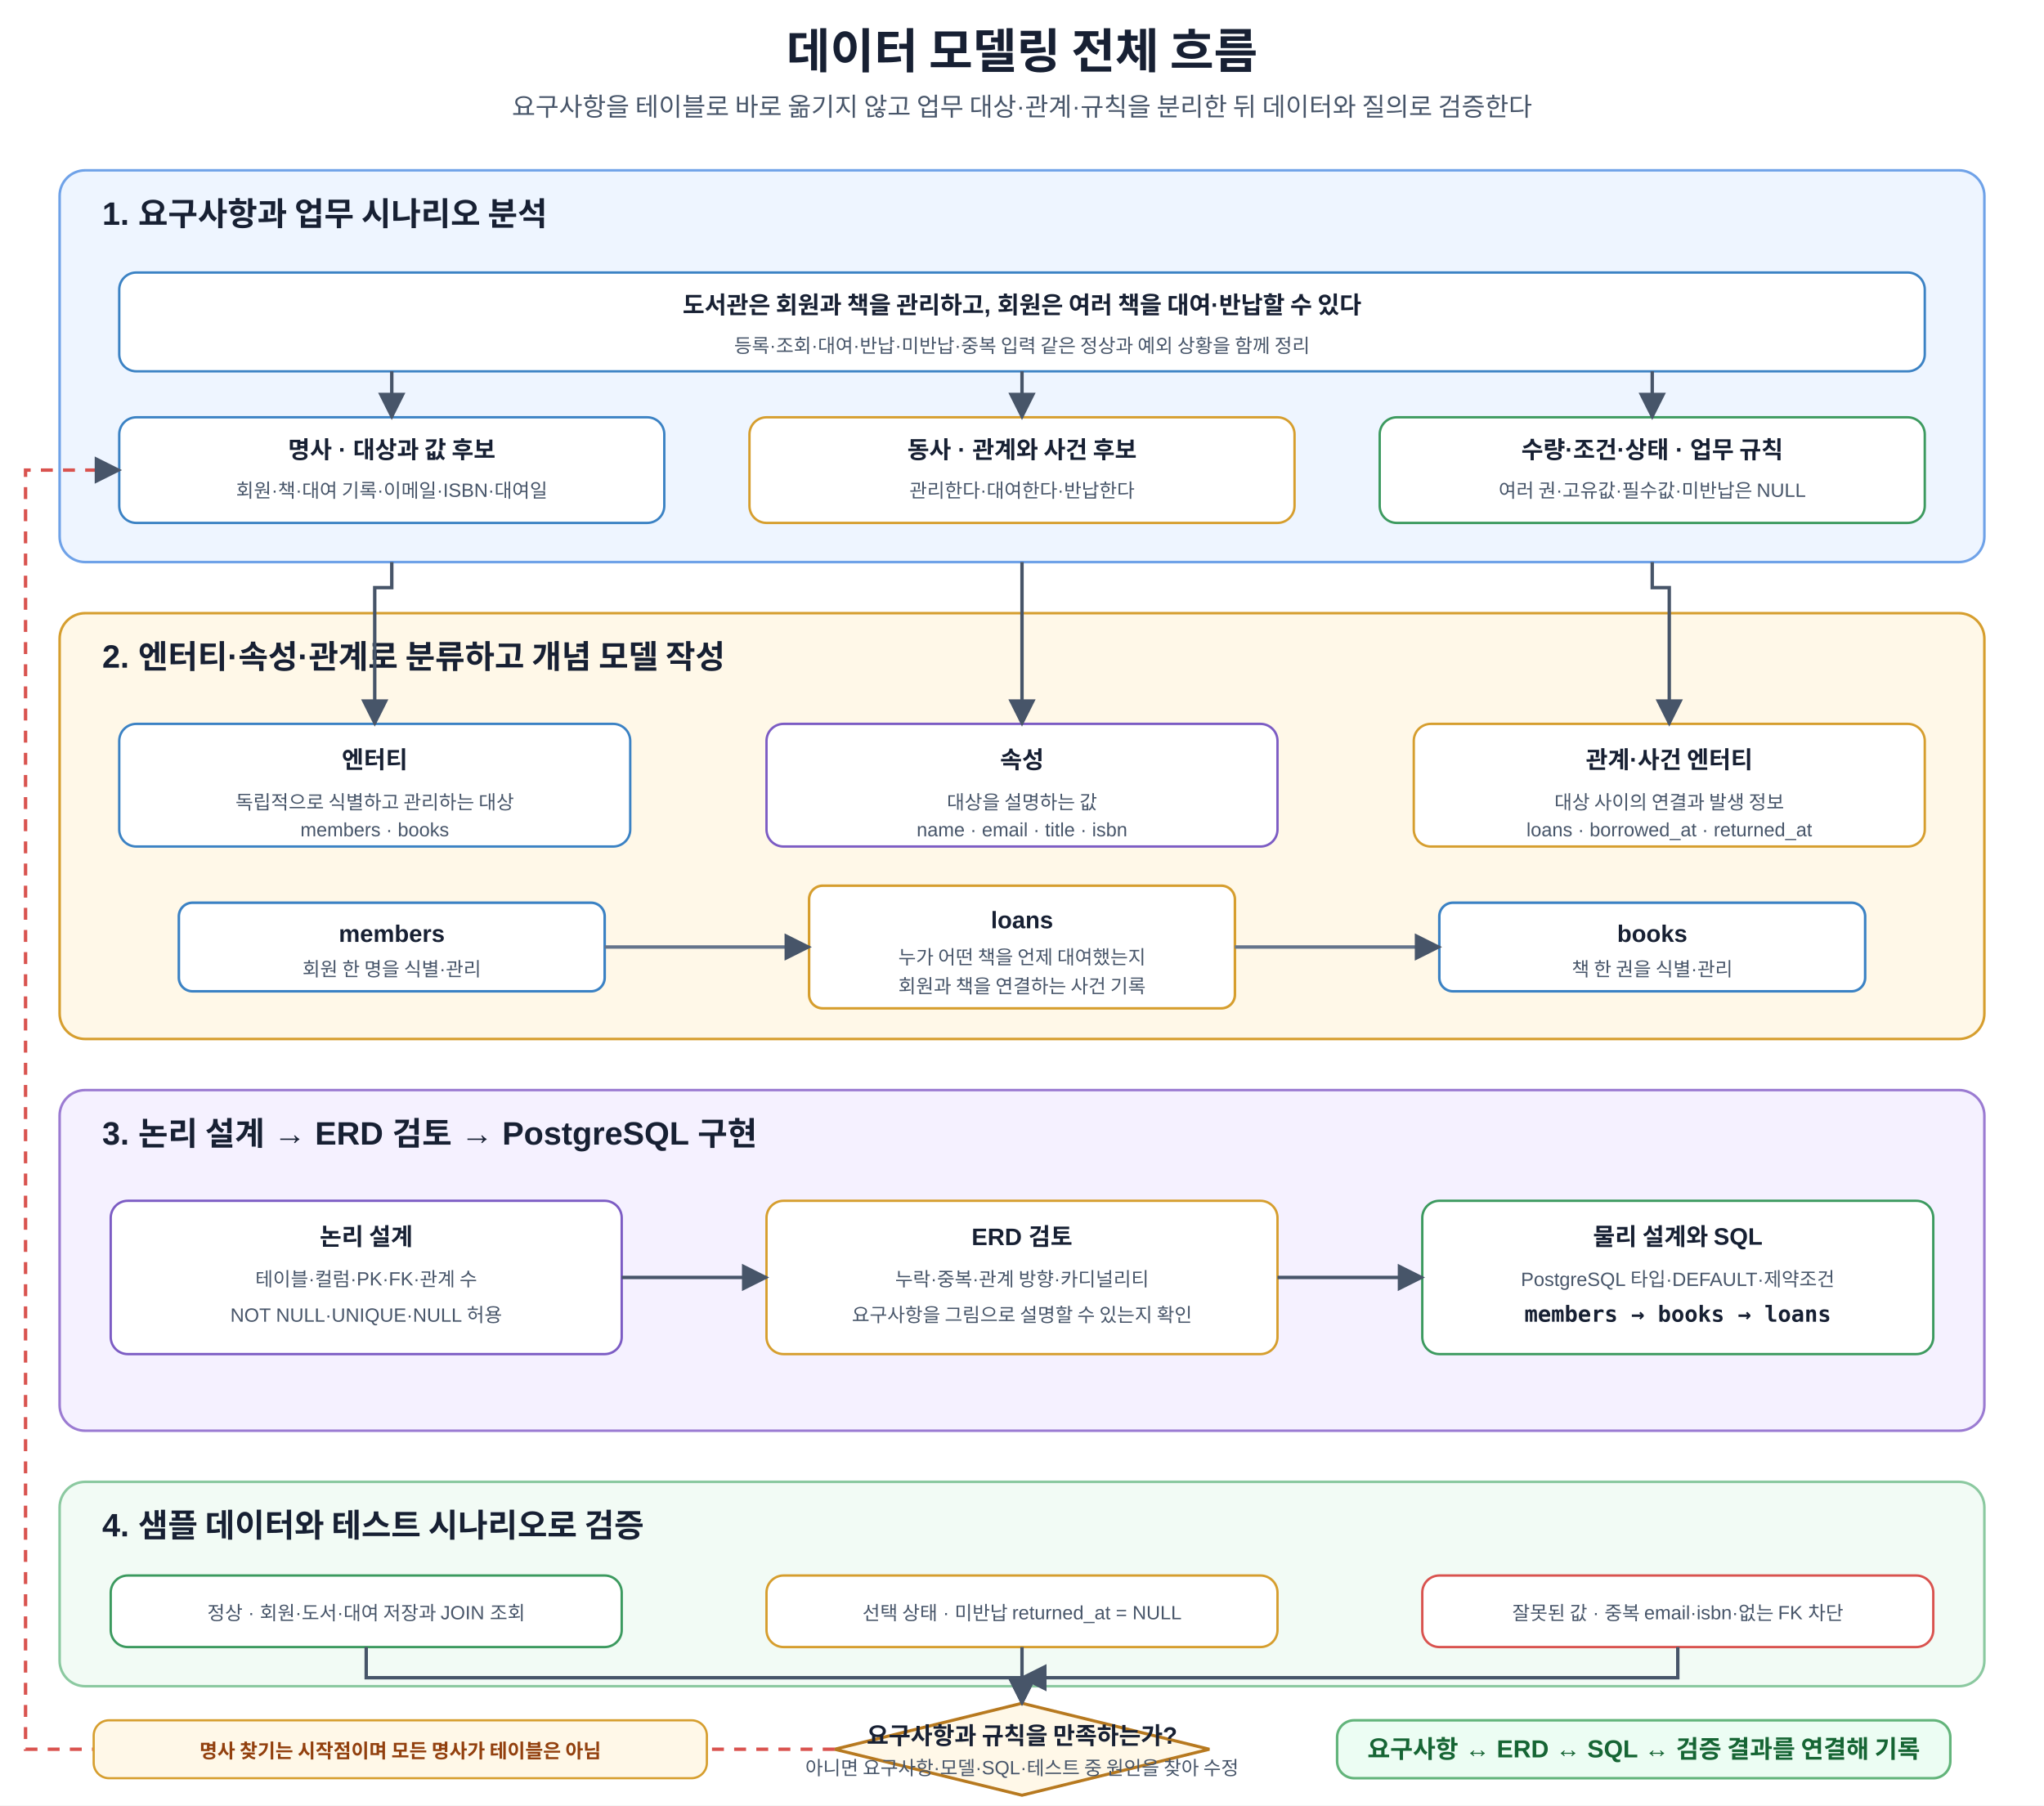
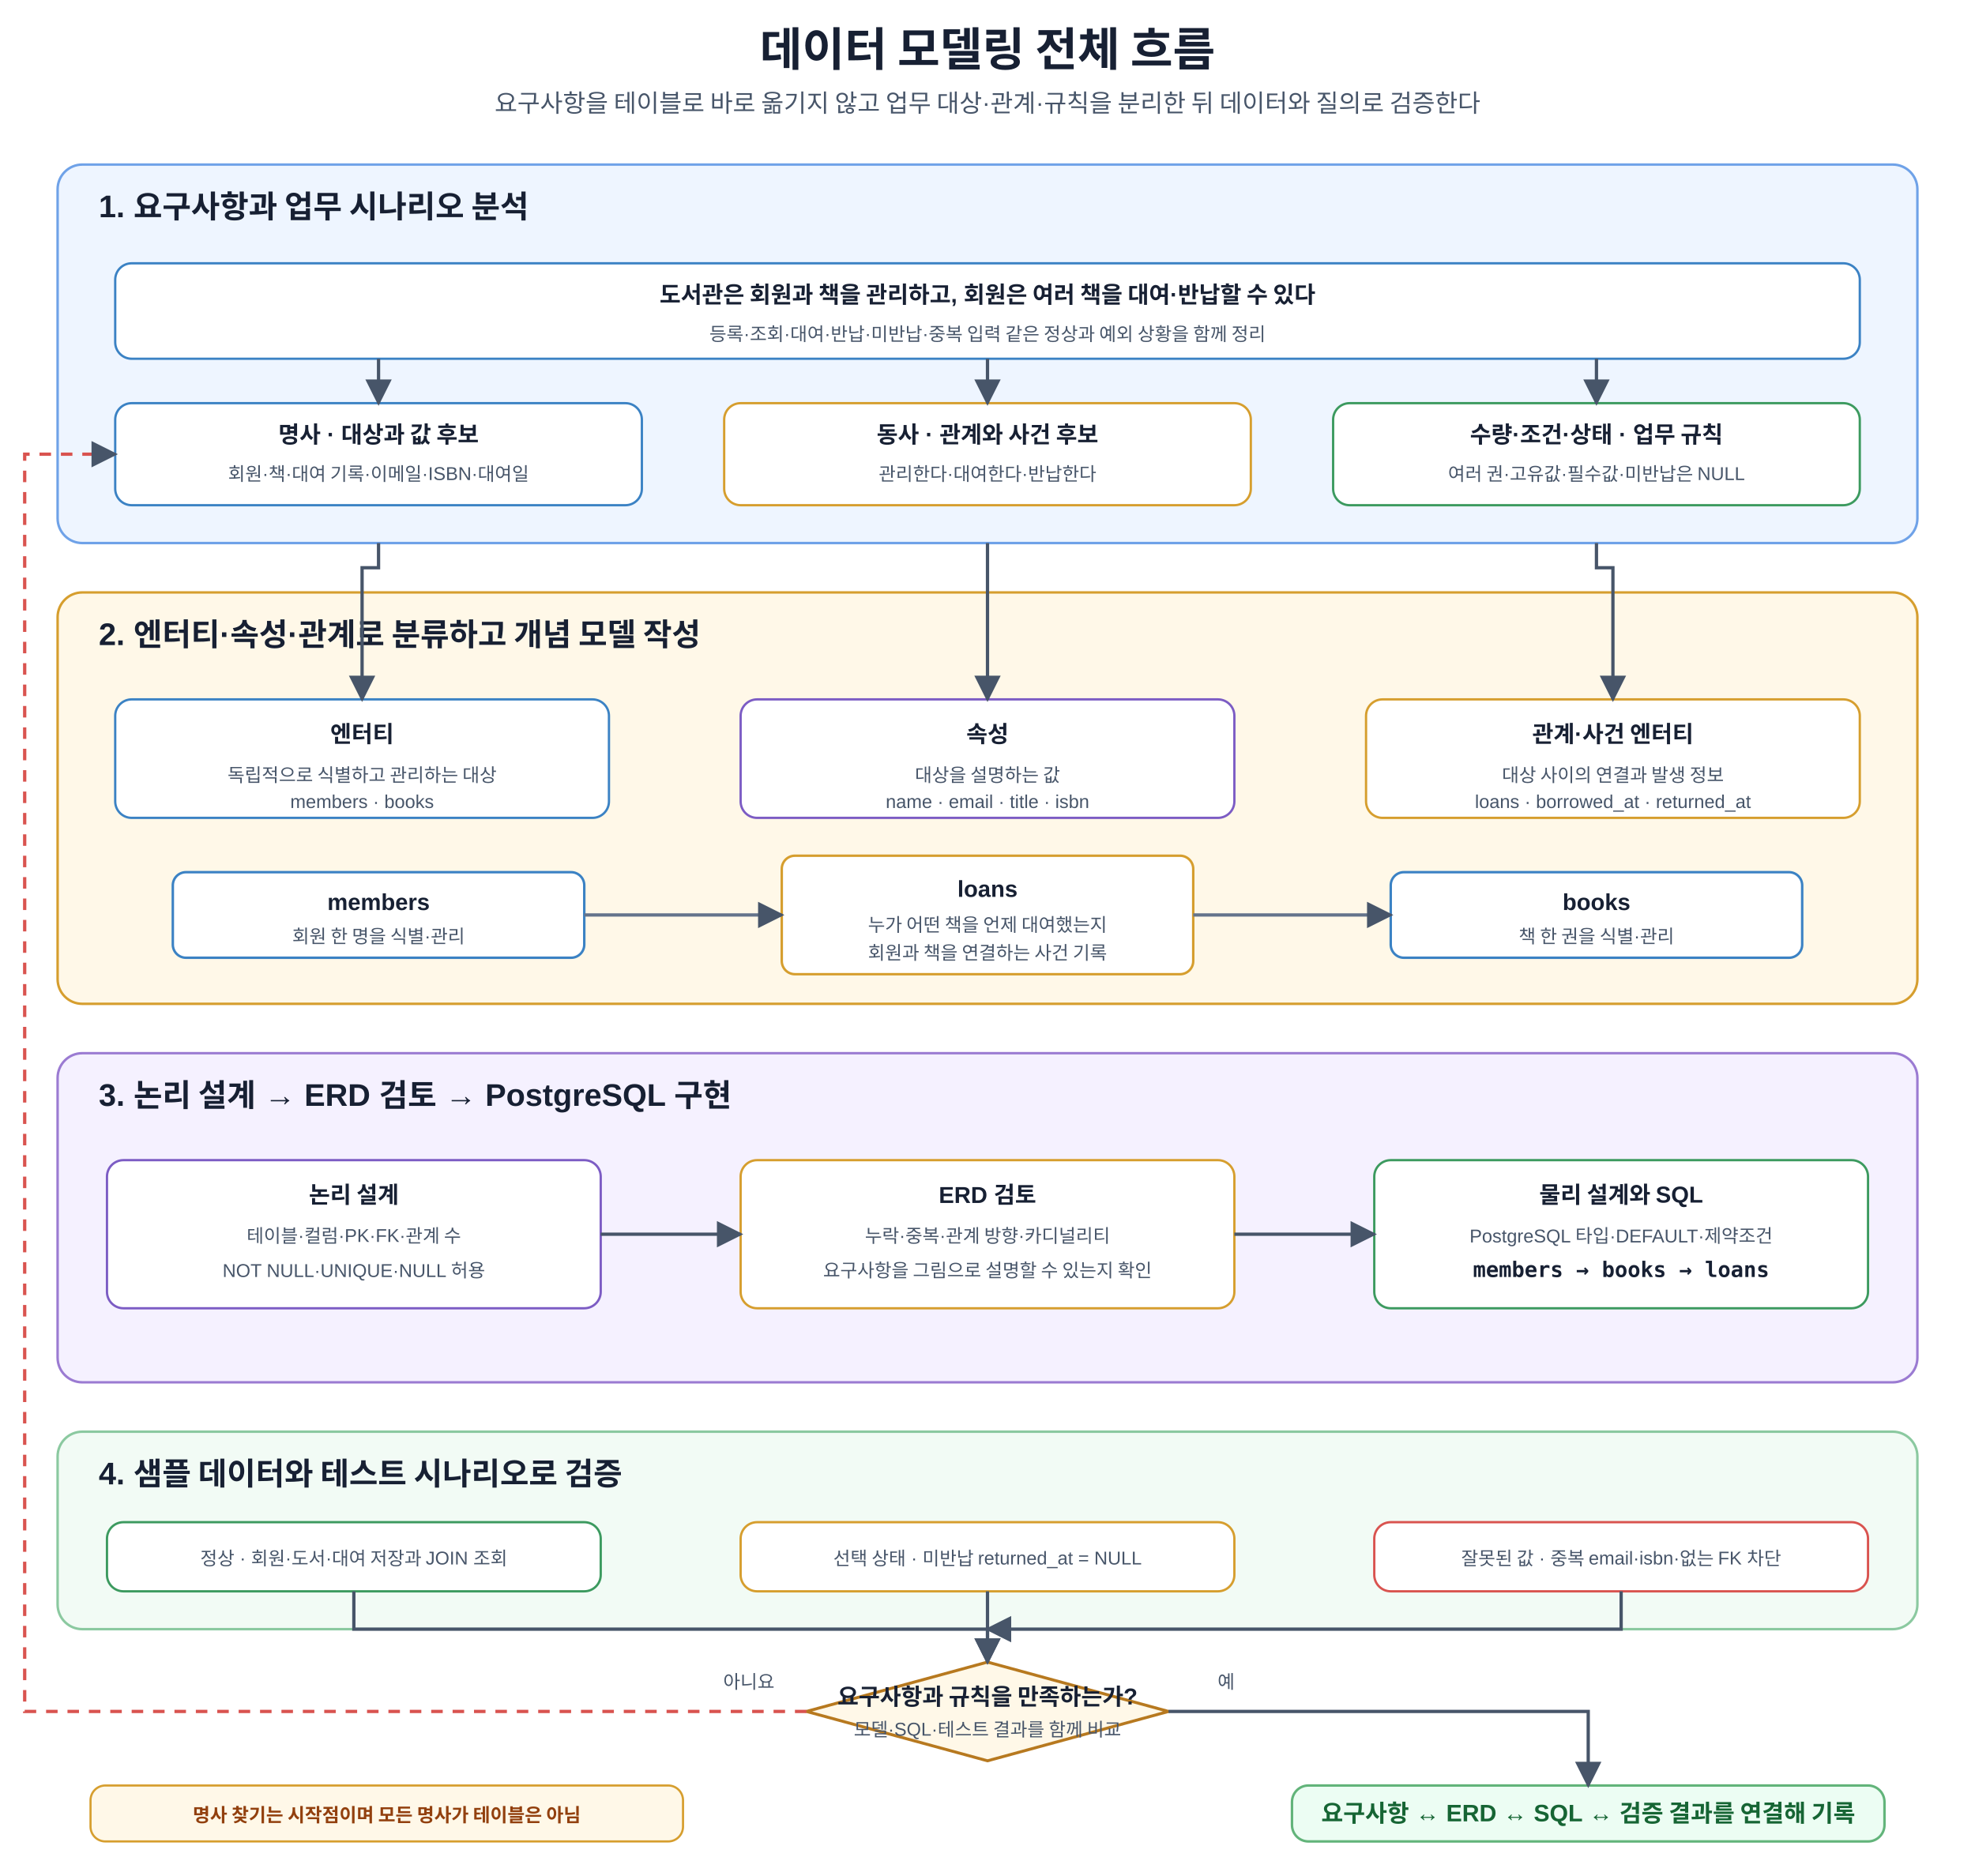
- <svg xmlns="http://www.w3.org/2000/svg" width="1200" height="1060" viewBox="0 0 1200 1060" role="img" aria-labelledby="title desc">
+ <svg xmlns="http://www.w3.org/2000/svg" width="1200" height="1140" viewBox="0 0 1200 1140" role="img" aria-labelledby="title desc">
  <defs>
    <marker id="a" viewBox="0 0 10 10" refX="9" refY="5" markerWidth="8" markerHeight="8" orient="auto">
      <path d="M0 0L10 5L0 10z" fill="#475569" />
    </marker>
    <style>text{font-family:Malgun Gothic,Apple SD Gothic Neo,Noto Sans KR,Arial,sans-serif;fill:#172033}.t{font-size:28px;font-weight:700;text-anchor:middle}.s{font-size:15px;text-anchor:middle;fill:#475569}.panel{stroke-width:1.5;rx:15}.req{fill:#eef5ff;stroke:#6fa2e8}.model{fill:#fff8e8;stroke:#d69e2e}.design{fill:#f5f1ff;stroke:#9b7bd2}.test{fill:#f2fbf5;stroke:#8bc9a0}.pt{font-size:19px;font-weight:700}.box{fill:#fff;stroke-width:1.4;rx:10}.blue{stroke:#3b82c4}.orange{stroke:#d69e2e}.green{stroke:#3c9a5f}.purple{stroke:#7c5cc4}.red{stroke:#d9534f}.gray{stroke:#64748b}.h{font-size:14px;font-weight:700;text-anchor:middle}.m{font-size:11.3px;text-anchor:middle;fill:#475569}.sql{font-family:Consolas,D2Coding,monospace;font-size:13px;font-weight:700;text-anchor:middle}.arr{stroke:#475569;stroke-width:2;fill:none;marker-end:url(#a)}.back{stroke:#d9534f;stroke-width:2;fill:none;stroke-dasharray:7 6;marker-end:url(#a)}.decision{fill:#fff8e8;stroke:#b7791f;stroke-width:1.8}.dt{font-size:14px;font-weight:700;text-anchor:middle}.entity{fill:#fff;stroke:#3b82c4;stroke-width:1.5;rx:8}.event{fill:#fff;stroke:#d69e2e;stroke-width:1.5;rx:8}.rel{stroke:#64748b;stroke-width:2;fill:none;marker-end:url(#a)}.note{fill:#fff8e8;stroke:#d69e2e;stroke-width:1.3;rx:9}.nt{font-size:11.4px;font-weight:700;text-anchor:middle;fill:#92400e}.core{fill:#ecfdf3;stroke:#62b47a;stroke-width:1.5;rx:10}.cv{font-size:14.5px;font-weight:700;text-anchor:middle;fill:#166534}</style>
  </defs>
-   <rect width="1200" height="1060" fill="#fff" />
+   <rect width="1200" height="1140" fill="#fff" />
  <text x="600" y="40" class="t">데이터 모델링 전체 흐름</text>
  <text x="600" y="68" class="s">요구사항을 테이블로 바로 옮기지 않고 업무 대상·관계·규칙을 분리한 뒤 데이터와 질의로 검증한다</text>
  <rect x="35" y="100" width="1130" height="230" class="panel req" />
  <text x="60" y="132" class="pt">1. 요구사항과 업무 시나리오 분석</text>
  <rect x="70" y="160" width="1060" height="58" class="box blue" />
  <text x="600" y="184" class="h">도서관은 회원과 책을 관리하고, 회원은 여러 책을 대여·반납할 수 있다</text>
  <text x="600" y="207" class="m">등록·조회·대여·반납·미반납·중복 입력 같은 정상과 예외 상황을 함께 정리</text>
  <rect x="70" y="245" width="320" height="62" class="box blue" />
  <text x="230" y="269" class="h">명사 · 대상과 값 후보</text>
  <text x="230" y="292" class="m">회원·책·대여 기록·이메일·ISBN·대여일</text>
  <rect x="440" y="245" width="320" height="62" class="box orange" />
  <text x="600" y="269" class="h">동사 · 관계와 사건 후보</text>
  <text x="600" y="292" class="m">관리한다·대여한다·반납한다</text>
  <rect x="810" y="245" width="320" height="62" class="box green" />
  <text x="970" y="269" class="h">수량·조건·상태 · 업무 규칙</text>
  <text x="970" y="292" class="m">여러 권·고유값·필수값·미반납은 NULL</text>
  <path d="M230 218V245" class="arr" />
  <path d="M600 218V245" class="arr" />
  <path d="M970 218V245" class="arr" />
  <rect x="35" y="360" width="1130" height="250" class="panel model" />
  <text x="60" y="392" class="pt">2. 엔터티·속성·관계로 분류하고 개념 모델 작성</text>
  <rect x="70" y="425" width="300" height="72" class="box blue" />
  <text x="220" y="451" class="h">엔터티</text>
  <text x="220" y="475" class="m">독립적으로 식별하고 관리하는 대상</text>
  <text x="220" y="491" class="m">members · books</text>
  <rect x="450" y="425" width="300" height="72" class="box purple" />
  <text x="600" y="451" class="h">속성</text>
  <text x="600" y="475" class="m">대상을 설명하는 값</text>
  <text x="600" y="491" class="m">name · email · title · isbn</text>
  <rect x="830" y="425" width="300" height="72" class="box orange" />
  <text x="980" y="451" class="h">관계·사건 엔터티</text>
  <text x="980" y="475" class="m">대상 사이의 연결과 발생 정보</text>
  <text x="980" y="491" class="m">loans · borrowed_at · returned_at</text>
  <rect x="105" y="530" width="250" height="52" class="entity" />
  <text x="230" y="553" class="h">members</text>
  <text x="230" y="573" class="m">회원 한 명을 식별·관리</text>
  <rect x="475" y="520" width="250" height="72" class="event" />
  <text x="600" y="545" class="h">loans</text>
  <text x="600" y="566" class="m">누가 어떤 책을 언제 대여했는지</text>
  <text x="600" y="583" class="m">회원과 책을 연결하는 사건 기록</text>
  <rect x="845" y="530" width="250" height="52" class="entity" />
  <text x="970" y="553" class="h">books</text>
  <text x="970" y="573" class="m">책 한 권을 식별·관리</text>
  <path d="M355 556H475" class="rel" />
  <path d="M725 556H845" class="rel" />
  <path d="M230 330V345H220V425" class="arr" />
  <path d="M600 330V425" class="arr" />
  <path d="M970 330V345H980V425" class="arr" />
  <rect x="35" y="640" width="1130" height="200" class="panel design" />
  <text x="60" y="672" class="pt">3. 논리 설계 → ERD 검토 → PostgreSQL 구현</text>
  <rect x="65" y="705" width="300" height="90" class="box purple" />
  <text x="215" y="731" class="h">논리 설계</text>
  <text x="215" y="755" class="m">테이블·컬럼·PK·FK·관계 수</text>
  <text x="215" y="776" class="m">NOT NULL·UNIQUE·NULL 허용</text>
  <rect x="450" y="705" width="300" height="90" class="box orange" />
  <text x="600" y="731" class="h">ERD 검토</text>
  <text x="600" y="755" class="m">누락·중복·관계 방향·카디널리티</text>
  <text x="600" y="776" class="m">요구사항을 그림으로 설명할 수 있는지 확인</text>
  <rect x="835" y="705" width="300" height="90" class="box green" />
  <text x="985" y="731" class="h">물리 설계와 SQL</text>
  <text x="985" y="755" class="m">PostgreSQL 타입·DEFAULT·제약조건</text>
  <text x="985" y="776" class="sql">members → books → loans</text>
  <path d="M365 750H450" class="arr" />
  <path d="M750 750H835" class="arr" />
  <rect x="35" y="870" width="1130" height="120" class="panel test" />
  <text x="60" y="902" class="pt">4. 샘플 데이터와 테스트 시나리오로 검증</text>
  <rect x="65" y="925" width="300" height="42" class="box green" />
  <text x="215" y="951" class="m">정상 · 회원·도서·대여 저장과 JOIN 조회</text>
  <rect x="450" y="925" width="300" height="42" class="box orange" />
  <text x="600" y="951" class="m">선택 상태 · 미반납 returned_at = NULL</text>
  <rect x="835" y="925" width="300" height="42" class="box red" />
  <text x="985" y="951" class="m">잘못된 값 · 중복 email·isbn·없는 FK 차단</text>
-   <polygon points="600,1000 710,1027 600,1054 490,1027" class="decision" />
-   <text x="600" y="1024" class="dt">요구사항과 규칙을 만족하는가?</text>
-   <text x="600" y="1042" class="m">아니면 요구사항·모델·SQL·테스트 중 원인을 찾아 수정</text>
-   <path d="M215 967V985H600V1000" class="arr" />
-   <path d="M600 967V1000" class="arr" />
-   <path d="M985 967V985H600" class="arr" />
-   <path d="M490 1027H15V276H70" class="back" />
-   <rect x="55" y="1010" width="360" height="34" class="note" />
-   <text x="235" y="1032" class="nt">명사 찾기는 시작점이며 모든 명사가 테이블은 아님</text>
-   <rect x="785" y="1010" width="360" height="34" class="core" />
-   <text x="965" y="1032" class="cv">요구사항 ↔ ERD ↔ SQL ↔ 검증 결과를 연결해 기록</text>
+   <polygon points="600,1010 710,1040 600,1070 490,1040" class="decision" />
+   <text x="600" y="1036" class="dt">요구사항과 규칙을 만족하는가?</text>
+   <text x="600" y="1055" class="m">모델·SQL·테스트 결과를 함께 비교</text>
+   <text x="455" y="1026" class="m">아니요</text>
+   <text x="745" y="1026" class="m">예</text>
+   <path d="M215 967V990H600V1010" class="arr" />
+   <path d="M600 967V1010" class="arr" />
+   <path d="M985 967V990H600" class="arr" />
+   <path d="M490 1040H15V276H70" class="back" />
+   <rect x="55" y="1085" width="360" height="34" class="note" />
+   <text x="235" y="1107" class="nt">명사 찾기는 시작점이며 모든 명사가 테이블은 아님</text>
+   <rect x="785" y="1085" width="360" height="34" class="core" />
+   <text x="965" y="1107" class="cv">요구사항 ↔ ERD ↔ SQL ↔ 검증 결과를 연결해 기록</text>
+   <path d="M710 1040H965V1085" class="arr" />
</svg>
